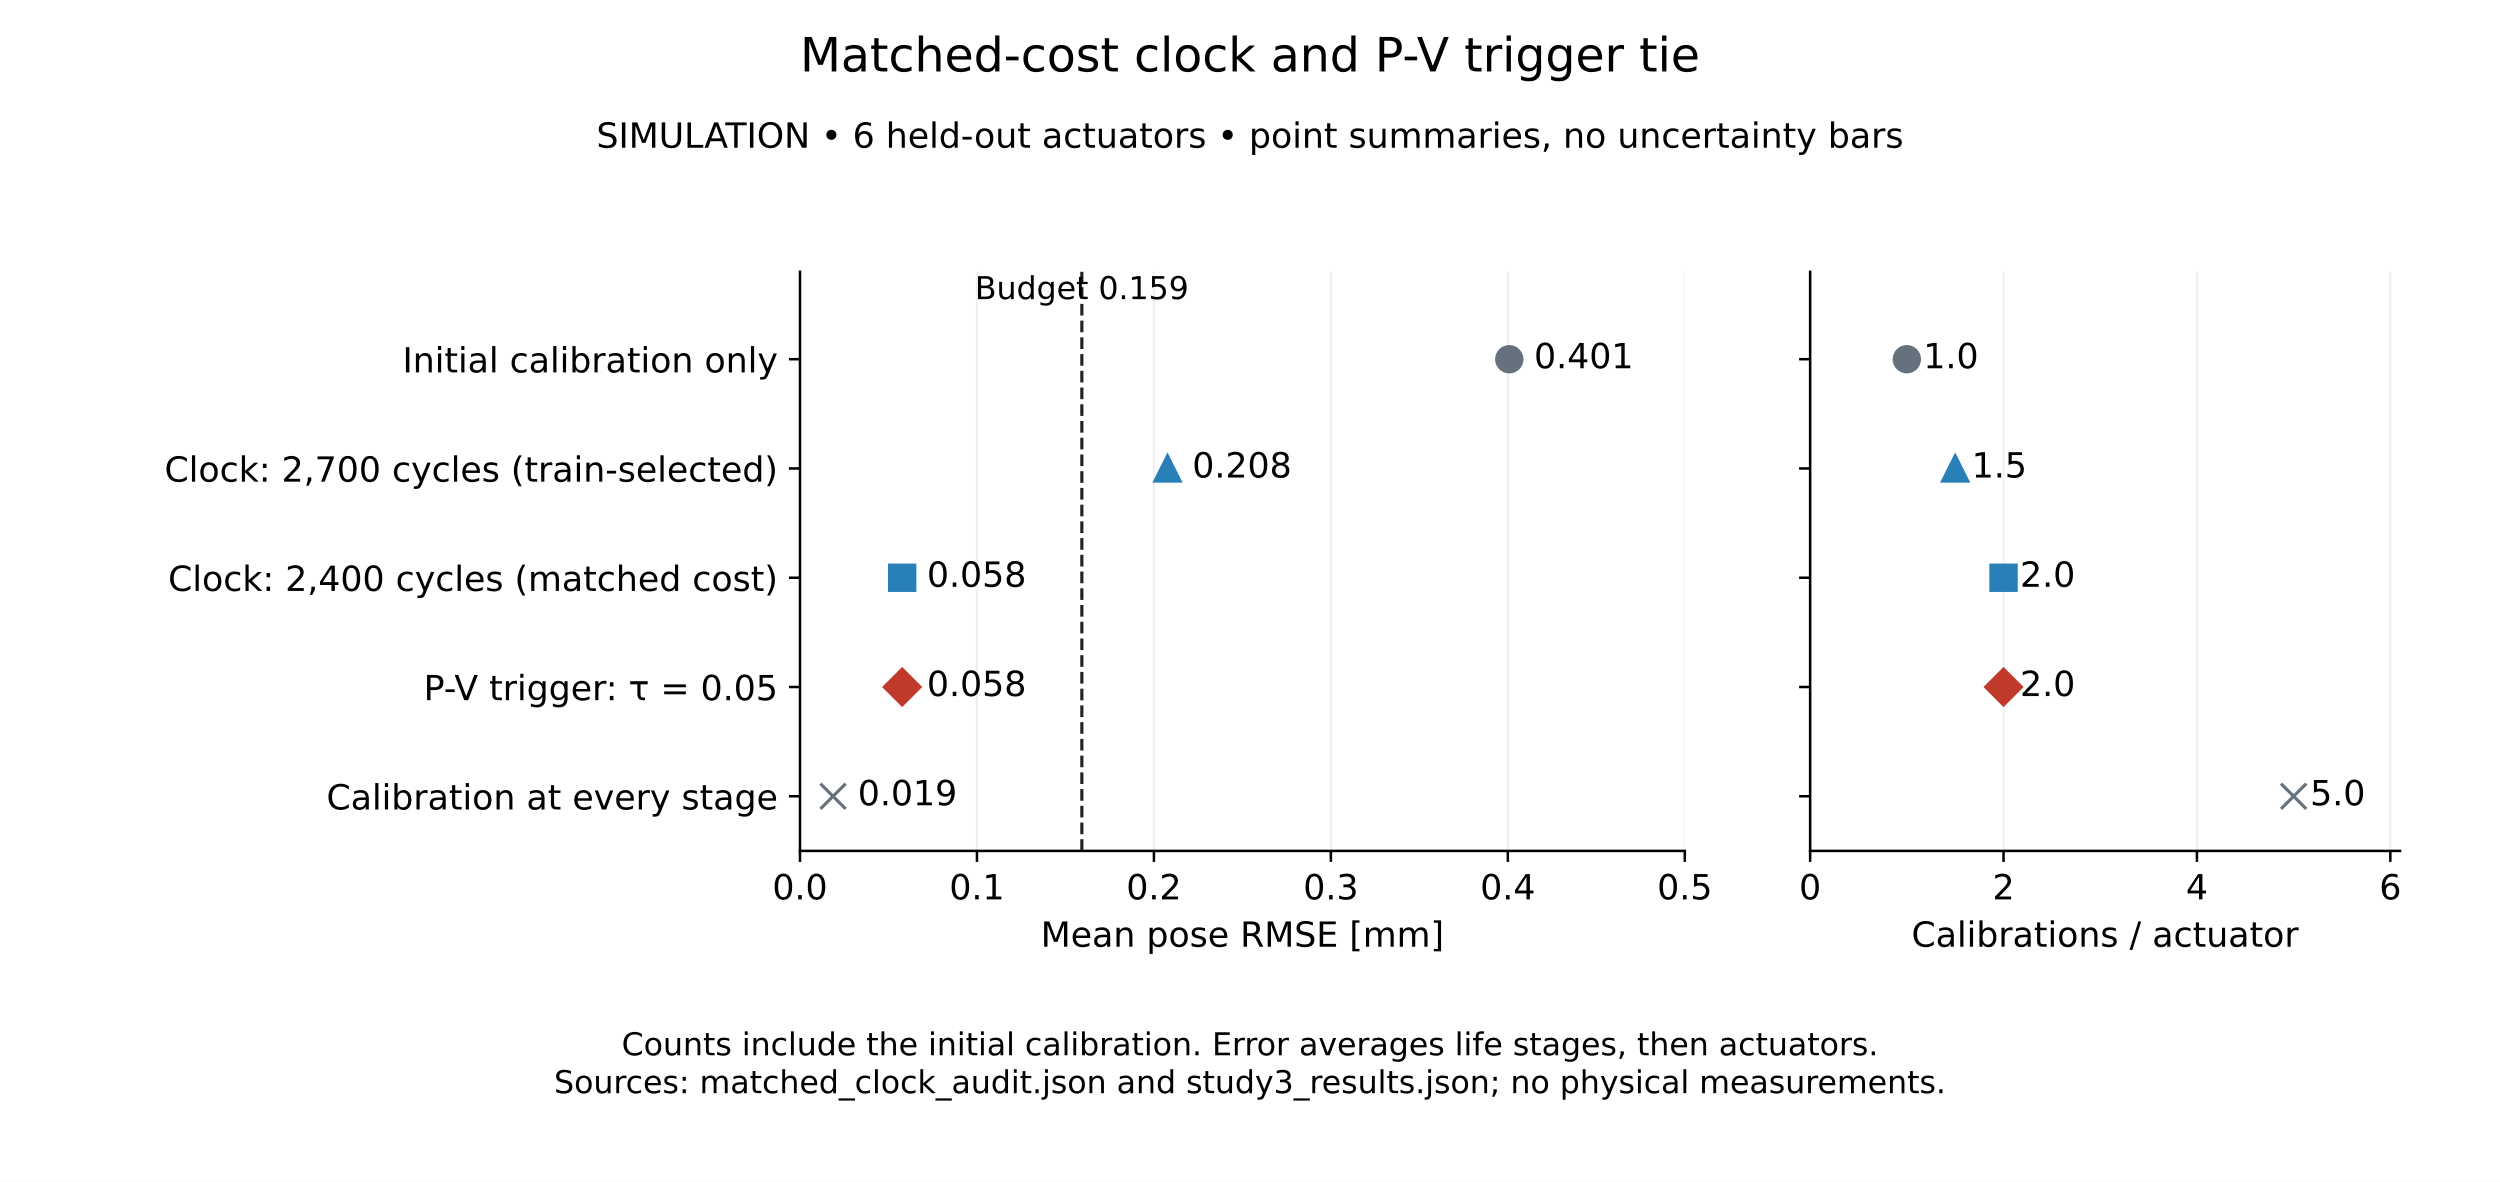
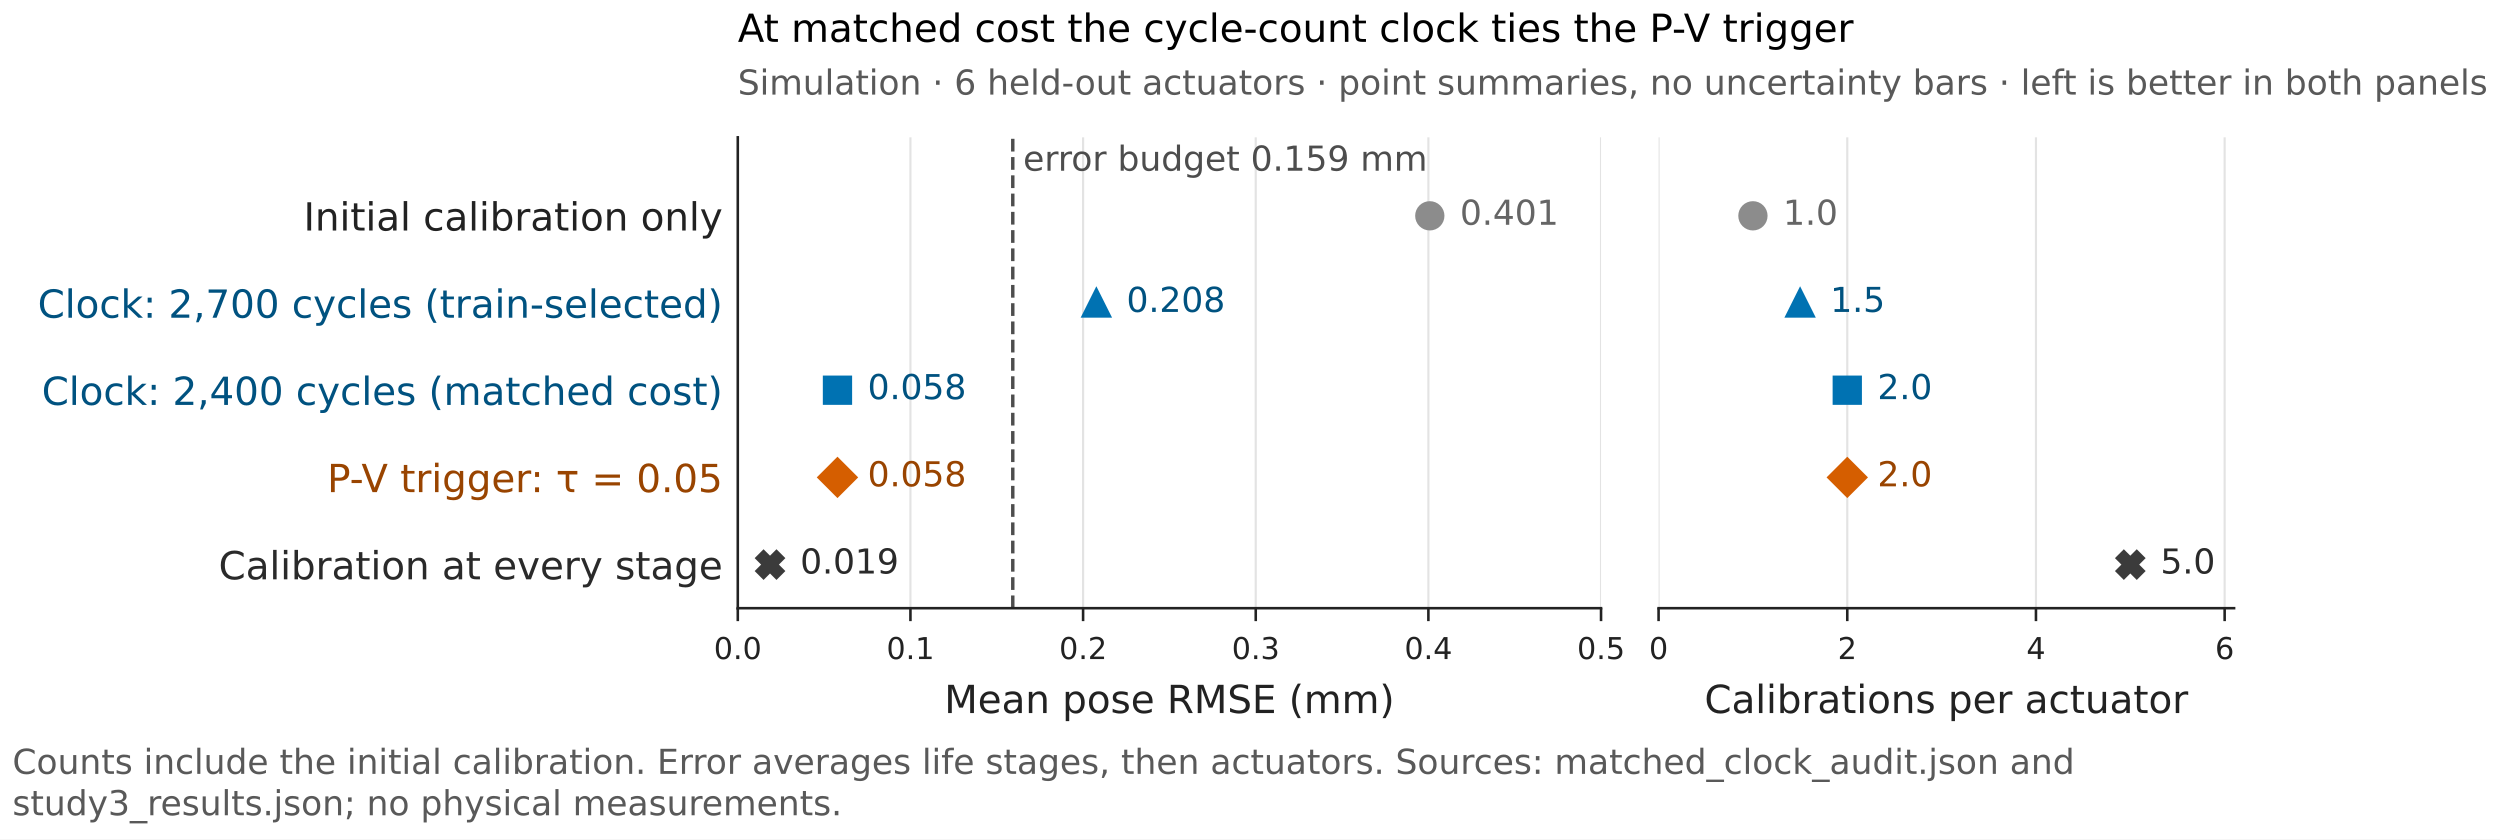
- <svg xmlns="http://www.w3.org/2000/svg" xmlns:xlink="http://www.w3.org/1999/xlink" width="792pt" height="374.4pt" viewBox="0 0 792 374.4" version="1.1">
+ <svg xmlns="http://www.w3.org/2000/svg" xmlns:xlink="http://www.w3.org/1999/xlink" width="580.315pt" height="194.843pt" viewBox="0 0 580.315 194.843" version="1.1">
  <defs>
    <style type="text/css">*{stroke-linejoin: round; stroke-linecap: butt}</style>
  </defs>
  <g id="figure_1">
    <g id="patch_1">
-       <path d="M 0 374.4 L 792 374.4 L 792 0 L 0 0 z " style="fill: #ffffff" />
+       <path d="M 0 194.843 L 580.315 194.843 L 580.315 0 L 0 0 z " style="fill: #ffffff" />
    </g>
    <g id="axes_1">
      <g id="patch_2">
-         <path d="M 253.44 269.568 L 533.742 269.568 L 533.742 86.112 L 253.44 86.112 z " style="fill: #ffffff" />
+         <path d="M 171.26 141.177 L 371.642 141.177 L 371.642 31.881 L 171.26 31.881 z " style="fill: #ffffff" />
      </g>
      <g id="matplotlib.axis_1">
        <g id="xtick_1">
          <g id="line2d_1">
-             <path d="M 253.44 269.568 L 253.44 86.112 " clip-path="url(#p15f707f9d6)" style="fill: none; stroke: #b0b0b0; stroke-opacity: 0.18; stroke-width: 0.7; stroke-linecap: square" />
+             <path d="M 171.26 141.177 L 171.26 31.881 " clip-path="url(#pade318979f)" style="fill: none; stroke: #e3e3e3; stroke-width: 0.5; stroke-linecap: square" />
          </g>
          <g id="line2d_2">
            <defs>
-               <path id="m551750b4f0" d="M 0 0 L 0 3.5 " style="stroke: #000000; stroke-width: 0.8" />
+               <path id="maa4e09d265" d="M 0 0 L 0 3 " style="stroke: #222222; stroke-width: 0.6" />
            </defs>
            <g>
-               <use xlink:href="#m551750b4f0" x="253.44" y="269.568" style="stroke: #000000; stroke-width: 0.8" />
+               <use xlink:href="#maa4e09d265" x="171.26" y="141.177" style="fill: #222222; stroke: #222222; stroke-width: 0.6" />
            </g>
          </g>
          <g id="text_1">
-             <text style="font-size: 11px; font-family: 'DejaVu Sans'; text-anchor: middle" x="253.44" y="284.925" transform="rotate(-0 253.44 284.9254)">0.0</text>
+             <text style="font-size: 7px; font-family: 'DejaVu Sans'; text-anchor: middle; fill: #222222" x="171.26" y="152.995" transform="rotate(-0 171.26 152.9951)">0.0</text>
          </g>
        </g>
        <g id="xtick_2">
          <g id="line2d_3">
-             <path d="M 309.5 269.568 L 309.5 86.112 " clip-path="url(#p15f707f9d6)" style="fill: none; stroke: #b0b0b0; stroke-opacity: 0.18; stroke-width: 0.7; stroke-linecap: square" />
+             <path d="M 211.336 141.177 L 211.336 31.881 " clip-path="url(#pade318979f)" style="fill: none; stroke: #e3e3e3; stroke-width: 0.5; stroke-linecap: square" />
          </g>
          <g id="line2d_4">
            <g>
-               <use xlink:href="#m551750b4f0" x="309.5" y="269.568" style="stroke: #000000; stroke-width: 0.8" />
+               <use xlink:href="#maa4e09d265" x="211.336" y="141.177" style="fill: #222222; stroke: #222222; stroke-width: 0.6" />
            </g>
          </g>
          <g id="text_2">
-             <text style="font-size: 11px; font-family: 'DejaVu Sans'; text-anchor: middle" x="309.5" y="284.925" transform="rotate(-0 309.5005 284.9254)">0.1</text>
+             <text style="font-size: 7px; font-family: 'DejaVu Sans'; text-anchor: middle; fill: #222222" x="211.336" y="152.995" transform="rotate(-0 211.3363 152.9951)">0.1</text>
          </g>
        </g>
        <g id="xtick_3">
          <g id="line2d_5">
-             <path d="M 365.561 269.568 L 365.561 86.112 " clip-path="url(#p15f707f9d6)" style="fill: none; stroke: #b0b0b0; stroke-opacity: 0.18; stroke-width: 0.7; stroke-linecap: square" />
+             <path d="M 251.413 141.177 L 251.413 31.881 " clip-path="url(#pade318979f)" style="fill: none; stroke: #e3e3e3; stroke-width: 0.5; stroke-linecap: square" />
          </g>
          <g id="line2d_6">
            <g>
-               <use xlink:href="#m551750b4f0" x="365.561" y="269.568" style="stroke: #000000; stroke-width: 0.8" />
+               <use xlink:href="#maa4e09d265" x="251.413" y="141.177" style="fill: #222222; stroke: #222222; stroke-width: 0.6" />
            </g>
          </g>
          <g id="text_3">
-             <text style="font-size: 11px; font-family: 'DejaVu Sans'; text-anchor: middle" x="365.561" y="284.925" transform="rotate(-0 365.5609 284.9254)">0.2</text>
+             <text style="font-size: 7px; font-family: 'DejaVu Sans'; text-anchor: middle; fill: #222222" x="251.413" y="152.995" transform="rotate(-0 251.4126 152.9951)">0.2</text>
          </g>
        </g>
        <g id="xtick_4">
          <g id="line2d_7">
-             <path d="M 421.621 269.568 L 421.621 86.112 " clip-path="url(#p15f707f9d6)" style="fill: none; stroke: #b0b0b0; stroke-opacity: 0.18; stroke-width: 0.7; stroke-linecap: square" />
+             <path d="M 291.489 141.177 L 291.489 31.881 " clip-path="url(#pade318979f)" style="fill: none; stroke: #e3e3e3; stroke-width: 0.5; stroke-linecap: square" />
          </g>
          <g id="line2d_8">
            <g>
-               <use xlink:href="#m551750b4f0" x="421.621" y="269.568" style="stroke: #000000; stroke-width: 0.8" />
+               <use xlink:href="#maa4e09d265" x="291.489" y="141.177" style="fill: #222222; stroke: #222222; stroke-width: 0.6" />
            </g>
          </g>
          <g id="text_4">
-             <text style="font-size: 11px; font-family: 'DejaVu Sans'; text-anchor: middle" x="421.621" y="284.925" transform="rotate(-0 421.6214 284.9254)">0.3</text>
+             <text style="font-size: 7px; font-family: 'DejaVu Sans'; text-anchor: middle; fill: #222222" x="291.489" y="152.995" transform="rotate(-0 291.4889 152.9951)">0.3</text>
          </g>
        </g>
        <g id="xtick_5">
          <g id="line2d_9">
-             <path d="M 477.682 269.568 L 477.682 86.112 " clip-path="url(#p15f707f9d6)" style="fill: none; stroke: #b0b0b0; stroke-opacity: 0.18; stroke-width: 0.7; stroke-linecap: square" />
+             <path d="M 331.565 141.177 L 331.565 31.881 " clip-path="url(#pade318979f)" style="fill: none; stroke: #e3e3e3; stroke-width: 0.5; stroke-linecap: square" />
          </g>
          <g id="line2d_10">
            <g>
-               <use xlink:href="#m551750b4f0" x="477.682" y="269.568" style="stroke: #000000; stroke-width: 0.8" />
+               <use xlink:href="#maa4e09d265" x="331.565" y="141.177" style="fill: #222222; stroke: #222222; stroke-width: 0.6" />
            </g>
          </g>
          <g id="text_5">
-             <text style="font-size: 11px; font-family: 'DejaVu Sans'; text-anchor: middle" x="477.682" y="284.925" transform="rotate(-0 477.6818 284.9254)">0.4</text>
+             <text style="font-size: 7px; font-family: 'DejaVu Sans'; text-anchor: middle; fill: #222222" x="331.565" y="152.995" transform="rotate(-0 331.5652 152.9951)">0.4</text>
          </g>
        </g>
        <g id="xtick_6">
          <g id="line2d_11">
-             <path d="M 533.742 269.568 L 533.742 86.112 " clip-path="url(#p15f707f9d6)" style="fill: none; stroke: #b0b0b0; stroke-opacity: 0.18; stroke-width: 0.7; stroke-linecap: square" />
+             <path d="M 371.642 141.177 L 371.642 31.881 " clip-path="url(#pade318979f)" style="fill: none; stroke: #e3e3e3; stroke-width: 0.5; stroke-linecap: square" />
          </g>
          <g id="line2d_12">
            <g>
-               <use xlink:href="#m551750b4f0" x="533.742" y="269.568" style="stroke: #000000; stroke-width: 0.8" />
+               <use xlink:href="#maa4e09d265" x="371.642" y="141.177" style="fill: #222222; stroke: #222222; stroke-width: 0.6" />
            </g>
          </g>
          <g id="text_6">
-             <text style="font-size: 11px; font-family: 'DejaVu Sans'; text-anchor: middle" x="533.742" y="284.925" transform="rotate(-0 533.7423 284.9254)">0.5</text>
+             <text style="font-size: 7px; font-family: 'DejaVu Sans'; text-anchor: middle; fill: #222222" x="371.642" y="152.995" transform="rotate(-0 371.6415 152.9951)">0.5</text>
          </g>
        </g>
        <g id="text_7">
-           <text style="font-size: 11px; font-family: 'DejaVu Sans'; text-anchor: middle" x="393.591" y="299.926" transform="rotate(-0 393.5912 299.9263)">Mean pose RMSE [mm]</text>
+           <text style="font-size: 9px; font-family: 'DejaVu Sans'; text-anchor: middle; fill: #222222" x="271.451" y="165.515" transform="rotate(-0 271.4508 165.5146)">Mean pose RMSE (mm)</text>
        </g>
      </g>
      <g id="matplotlib.axis_2">
        <g id="ytick_1">
-           <g id="line2d_13">
-             <defs>
-               <path id="m89f3c904e7" d="M 0 0 L -3.5 0 " style="stroke: #000000; stroke-width: 0.8" />
-             </defs>
-             <g>
-               <use xlink:href="#m89f3c904e7" x="253.44" y="113.803" style="stroke: #000000; stroke-width: 0.8" />
-             </g>
-           </g>
+           <g id="line2d_13" />
          <g id="text_8">
-             <text style="font-size: 11px; font-family: 'DejaVu Sans'; text-anchor: end" x="246.44" y="117.983" transform="rotate(-0 246.44 117.9826)">Initial calibration only</text>
+             <text style="font-size: 9px; font-family: 'DejaVu Sans'; text-anchor: end; fill: #222222" x="167.76" y="53.516" transform="rotate(-0 167.76 53.516)">Initial calibration only</text>
          </g>
        </g>
        <g id="ytick_2">
-           <g id="line2d_14">
-             <g>
-               <use xlink:href="#m89f3c904e7" x="253.44" y="148.418" style="stroke: #000000; stroke-width: 0.8" />
-             </g>
-           </g>
+           <g id="line2d_14" />
          <g id="text_9">
-             <text style="font-size: 11px; font-family: 'DejaVu Sans'; text-anchor: end" x="246.44" y="152.597" transform="rotate(-0 246.44 152.597)">Clock: 2,700 cycles (train-selected)</text>
+             <text style="font-size: 9px; font-family: 'DejaVu Sans'; text-anchor: end; fill: #005280" x="167.76" y="73.756" transform="rotate(-0 167.76 73.756)">Clock: 2,700 cycles (train-selected)</text>
          </g>
        </g>
        <g id="ytick_3">
-           <g id="line2d_15">
-             <g>
-               <use xlink:href="#m89f3c904e7" x="253.44" y="183.032" style="stroke: #000000; stroke-width: 0.8" />
-             </g>
-           </g>
+           <g id="line2d_15" />
          <g id="text_10">
-             <text style="font-size: 11px; font-family: 'DejaVu Sans'; text-anchor: end" x="246.44" y="187.211" transform="rotate(-0 246.44 187.2113)">Clock: 2,400 cycles (matched cost)</text>
+             <text style="font-size: 9px; font-family: 'DejaVu Sans'; text-anchor: end; fill: #005280" x="167.76" y="93.996" transform="rotate(-0 167.76 93.996)">Clock: 2,400 cycles (matched cost)</text>
          </g>
        </g>
        <g id="ytick_4">
-           <g id="line2d_16">
-             <g>
-               <use xlink:href="#m89f3c904e7" x="253.44" y="217.646" style="stroke: #000000; stroke-width: 0.8" />
-             </g>
-           </g>
+           <g id="line2d_16" />
          <g id="text_11">
-             <text style="font-size: 11px; font-family: 'DejaVu Sans'; text-anchor: end" x="246.44" y="221.826" transform="rotate(-0 246.44 221.8256)">P-V trigger: τ = 0.05</text>
+             <text style="font-size: 9px; font-family: 'DejaVu Sans'; text-anchor: end; fill: #994400" x="167.76" y="114.236" transform="rotate(-0 167.76 114.236)">P-V trigger: τ = 0.05</text>
          </g>
        </g>
        <g id="ytick_5">
-           <g id="line2d_17">
-             <g>
-               <use xlink:href="#m89f3c904e7" x="253.44" y="252.261" style="stroke: #000000; stroke-width: 0.8" />
-             </g>
-           </g>
+           <g id="line2d_17" />
          <g id="text_12">
-             <text style="font-size: 11px; font-family: 'DejaVu Sans'; text-anchor: end" x="246.44" y="256.44" transform="rotate(-0 246.44 256.44)">Calibration at every stage</text>
+             <text style="font-size: 9px; font-family: 'DejaVu Sans'; text-anchor: end; fill: #2a2a2a" x="167.76" y="134.476" transform="rotate(-0 167.76 134.476)">Calibration at every stage</text>
          </g>
        </g>
      </g>
      <g id="line2d_18">
        <defs>
-           <path id="md3d5a94eb1" d="M 0 4 C 1.061 4 2.078 3.579 2.828 2.828 C 3.579 2.078 4 1.061 4 0 C 4 -1.061 3.579 -2.078 2.828 -2.828 C 2.078 -3.579 1.061 -4 0 -4 C -1.061 -4 -2.078 -3.579 -2.828 -2.828 C -3.579 -2.078 -4 -1.061 -4 0 C -4 1.061 -3.579 2.078 -2.828 2.828 C -2.078 3.579 -1.061 4 0 4 z " style="stroke: #66717e" />
-         </defs>
-         <g clip-path="url(#p15f707f9d6)">
-           <use xlink:href="#md3d5a94eb1" x="478.142" y="113.803" style="fill: #66717e; stroke: #66717e" />
+           <path id="ma3d4f9df29" d="M 0 3 C 0.796 3 1.559 2.684 2.121 2.121 C 2.684 1.559 3 0.796 3 0 C 3 -0.796 2.684 -1.559 2.121 -2.121 C 1.559 -2.684 0.796 -3 0 -3 C -0.796 -3 -1.559 -2.684 -2.121 -2.121 C -2.684 -1.559 -3 -0.796 -3 0 C -3 0.796 -2.684 1.559 -2.121 2.121 C -1.559 2.684 -0.796 3 0 3 z " style="stroke: #8c8c8c; stroke-width: 0.8" />
+         </defs>
+         <g clip-path="url(#pade318979f)">
+           <use xlink:href="#ma3d4f9df29" x="331.894" y="50.097" style="fill: #8c8c8c; stroke: #8c8c8c; stroke-width: 0.8" />
        </g>
      </g>
      <g id="line2d_19">
        <defs>
-           <path id="m0267bc4503" d="M 0 -4 L -4 4 L 4 4 z " style="stroke: #2980b9; stroke-linejoin: miter" />
-         </defs>
-         <g clip-path="url(#p15f707f9d6)">
-           <use xlink:href="#m0267bc4503" x="369.869" y="148.418" style="fill: #2980b9; stroke: #2980b9; stroke-linejoin: miter" />
+           <path id="m828a2f0c5d" d="M 0 -3 L -3 3 L 3 3 z " style="stroke: #0072b2; stroke-width: 0.8; stroke-linejoin: miter" />
+         </defs>
+         <g clip-path="url(#pade318979f)">
+           <use xlink:href="#m828a2f0c5d" x="254.493" y="70.337" style="fill: #0072b2; stroke: #0072b2; stroke-width: 0.8; stroke-linejoin: miter" />
        </g>
      </g>
      <g id="line2d_20">
        <defs>
-           <path id="m1828c69695" d="M -4 4 L 4 4 L 4 -4 L -4 -4 z " style="stroke: #2980b9; stroke-linejoin: miter" />
-         </defs>
-         <g clip-path="url(#p15f707f9d6)">
-           <use xlink:href="#m1828c69695" x="285.807" y="183.032" style="fill: #2980b9; stroke: #2980b9; stroke-linejoin: miter" />
+           <path id="m74d1409322" d="M -3 3 L 3 3 L 3 -3 L -3 -3 z " style="stroke: #0072b2; stroke-width: 0.8; stroke-linejoin: miter" />
+         </defs>
+         <g clip-path="url(#pade318979f)">
+           <use xlink:href="#m74d1409322" x="194.399" y="90.577" style="fill: #0072b2; stroke: #0072b2; stroke-width: 0.8; stroke-linejoin: miter" />
        </g>
      </g>
      <g id="line2d_21">
        <defs>
-           <path id="mae90356474" d="M -0 5.657 L 5.657 0 L 0 -5.657 L -5.657 -0 z " style="stroke: #c0392b; stroke-linejoin: miter" />
-         </defs>
-         <g clip-path="url(#p15f707f9d6)">
-           <use xlink:href="#mae90356474" x="285.807" y="217.646" style="fill: #c0392b; stroke: #c0392b; stroke-linejoin: miter" />
+           <path id="m095ba542c6" d="M -0 4.243 L 4.243 0 L 0 -4.243 L -4.243 -0 z " style="stroke: #d55e00; stroke-width: 0.8; stroke-linejoin: miter" />
+         </defs>
+         <g clip-path="url(#pade318979f)">
+           <use xlink:href="#m095ba542c6" x="194.399" y="110.817" style="fill: #d55e00; stroke: #d55e00; stroke-width: 0.8; stroke-linejoin: miter" />
        </g>
      </g>
      <g id="line2d_22">
        <defs>
-           <path id="mb5714f8c94" d="M -4 4 L 4 -4 M -4 -4 L 4 4 " style="stroke: #66717e" />
-         </defs>
-         <g clip-path="url(#p15f707f9d6)">
-           <use xlink:href="#mb5714f8c94" x="263.906" y="252.261" style="fill: #66717e; stroke: #66717e" />
+           <path id="mba7fba3cf5" d="M -1.5 3 L 0 1.5 L 1.5 3 L 3 1.5 L 1.5 0 L 3 -1.5 L 1.5 -3 L 0 -1.5 L -1.5 -3 L -3 -1.5 L -1.5 0 L -3 1.5 z " style="stroke: #3b3b3b; stroke-width: 0.8; stroke-linejoin: miter" />
+         </defs>
+         <g clip-path="url(#pade318979f)">
+           <use xlink:href="#mba7fba3cf5" x="178.742" y="131.057" style="fill: #3b3b3b; stroke: #3b3b3b; stroke-width: 0.8; stroke-linejoin: miter" />
        </g>
      </g>
      <g id="line2d_23">
-         <path d="M 342.729 269.568 L 342.729 86.112 " clip-path="url(#p15f707f9d6)" style="fill: none; stroke-dasharray: 3.7,1.6; stroke-dashoffset: 0; stroke: #222222" />
+         <path d="M 235.091 141.177 L 235.091 31.881 " clip-path="url(#pade318979f)" style="fill: none; stroke-dasharray: 2.96,1.28; stroke-dashoffset: 0; stroke: #4d4d4d; stroke-width: 0.8" />
      </g>
      <g id="patch_3">
-         <path d="M 253.44 269.568 L 253.44 86.112 " style="fill: none; stroke: #000000; stroke-width: 0.8; stroke-linejoin: miter; stroke-linecap: square" />
+         <path d="M 171.26 141.177 L 171.26 31.881 " style="fill: none; stroke: #222222; stroke-width: 0.6; stroke-linejoin: miter; stroke-linecap: square" />
      </g>
      <g id="patch_4">
-         <path d="M 253.44 269.568 L 533.742 269.568 " style="fill: none; stroke: #000000; stroke-width: 0.8; stroke-linejoin: miter; stroke-linecap: square" />
+         <path d="M 171.26 141.177 L 371.642 141.177 " style="fill: none; stroke: #222222; stroke-width: 0.6; stroke-linejoin: miter; stroke-linecap: square" />
      </g>
      <g id="text_13">
-         <text style="font-size: 11px; font-family: 'DejaVu Sans'; text-anchor: start" x="485.99" y="116.661" transform="rotate(-0 485.9903 116.6609)">0.401</text>
+         <text style="font-size: 8px; font-family: 'DejaVu Sans'; text-anchor: start; fill: #656565" x="338.894" y="52.175" transform="rotate(-0 338.894 52.17483)">0.401</text>
      </g>
      <g id="text_14">
-         <text style="font-size: 11px; font-family: 'DejaVu Sans'; text-anchor: start" x="377.718" y="151.275" transform="rotate(-0 377.7178 151.2752)">0.208</text>
+         <text style="font-size: 8px; font-family: 'DejaVu Sans'; text-anchor: start; fill: #005280" x="261.493" y="72.415" transform="rotate(-0 261.4926 72.41483)">0.208</text>
      </g>
      <g id="text_15">
-         <text style="font-size: 11px; font-family: 'DejaVu Sans'; text-anchor: start" x="293.656" y="185.89" transform="rotate(-0 293.6558 185.8896)">0.058</text>
+         <text style="font-size: 8px; font-family: 'DejaVu Sans'; text-anchor: start; fill: #005280" x="201.399" y="92.655" transform="rotate(-0 201.3987 92.65483)">0.058</text>
      </g>
      <g id="text_16">
-         <text style="font-size: 11px; font-family: 'DejaVu Sans'; text-anchor: start" x="293.656" y="220.504" transform="rotate(-0 293.6558 220.5039)">0.058</text>
+         <text style="font-size: 8px; font-family: 'DejaVu Sans'; text-anchor: start; fill: #994400" x="201.399" y="112.895" transform="rotate(-0 201.3987 112.8948)">0.058</text>
      </g>
      <g id="text_17">
-         <text style="font-size: 11px; font-family: 'DejaVu Sans'; text-anchor: start" x="271.755" y="255.118" transform="rotate(-0 271.7549 255.1183)">0.019</text>
+         <text style="font-size: 8px; font-family: 'DejaVu Sans'; text-anchor: start; fill: #2a2a2a" x="185.742" y="133.135" transform="rotate(-0 185.7422 133.1348)">0.019</text>
      </g>
      <g id="text_18">
-         <text style="font-size: 10px; font-family: 'DejaVu Sans'; text-anchor: middle" x="342.729" y="94.766" transform="rotate(-0 342.7289 94.76559)">Budget 0.159</text>
+         <text style="font-size: 8px; font-family: 'DejaVu Sans'; text-anchor: start; fill: #4d4d4d" x="237.495" y="39.626" transform="rotate(-0 237.4951 39.62634)">error budget 0.159 mm</text>
      </g>
    </g>
    <g id="axes_2">
      <g id="patch_5">
-         <path d="M 573.452 269.568 L 760.32 269.568 L 760.32 86.112 L 573.452 86.112 z " style="fill: #ffffff" />
+         <path d="M 385 141.177 L 518.588 141.177 L 518.588 31.881 L 385 31.881 z " style="fill: #ffffff" />
      </g>
      <g id="matplotlib.axis_3">
        <g id="xtick_7">
          <g id="line2d_24">
-             <path d="M 573.452 269.568 L 573.452 86.112 " clip-path="url(#p70d7e36d56)" style="fill: none; stroke: #b0b0b0; stroke-opacity: 0.18; stroke-width: 0.7; stroke-linecap: square" />
+             <path d="M 385 141.177 L 385 31.881 " clip-path="url(#pca5d24c319)" style="fill: none; stroke: #e3e3e3; stroke-width: 0.5; stroke-linecap: square" />
          </g>
          <g id="line2d_25">
            <g>
-               <use xlink:href="#m551750b4f0" x="573.452" y="269.568" style="stroke: #000000; stroke-width: 0.8" />
+               <use xlink:href="#maa4e09d265" x="385" y="141.177" style="fill: #222222; stroke: #222222; stroke-width: 0.6" />
            </g>
          </g>
          <g id="text_19">
-             <text style="font-size: 11px; font-family: 'DejaVu Sans'; text-anchor: middle" x="573.452" y="284.925" transform="rotate(-0 573.4518 284.9254)">0</text>
+             <text style="font-size: 7px; font-family: 'DejaVu Sans'; text-anchor: middle; fill: #222222" x="385" y="152.995" transform="rotate(-0 385.0003 152.9951)">0</text>
          </g>
        </g>
        <g id="xtick_8">
          <g id="line2d_26">
-             <path d="M 634.72 269.568 L 634.72 86.112 " clip-path="url(#p70d7e36d56)" style="fill: none; stroke: #b0b0b0; stroke-opacity: 0.18; stroke-width: 0.7; stroke-linecap: square" />
+             <path d="M 428.8 141.177 L 428.8 31.881 " clip-path="url(#pca5d24c319)" style="fill: none; stroke: #e3e3e3; stroke-width: 0.5; stroke-linecap: square" />
          </g>
          <g id="line2d_27">
            <g>
-               <use xlink:href="#m551750b4f0" x="634.72" y="269.568" style="stroke: #000000; stroke-width: 0.8" />
+               <use xlink:href="#maa4e09d265" x="428.8" y="141.177" style="fill: #222222; stroke: #222222; stroke-width: 0.6" />
            </g>
          </g>
          <g id="text_20">
-             <text style="font-size: 11px; font-family: 'DejaVu Sans'; text-anchor: middle" x="634.72" y="284.925" transform="rotate(-0 634.7201 284.9254)">2</text>
+             <text style="font-size: 7px; font-family: 'DejaVu Sans'; text-anchor: middle; fill: #222222" x="428.8" y="152.995" transform="rotate(-0 428.7996 152.9951)">2</text>
          </g>
        </g>
        <g id="xtick_9">
          <g id="line2d_28">
-             <path d="M 695.988 269.568 L 695.988 86.112 " clip-path="url(#p70d7e36d56)" style="fill: none; stroke: #b0b0b0; stroke-opacity: 0.18; stroke-width: 0.7; stroke-linecap: square" />
+             <path d="M 472.599 141.177 L 472.599 31.881 " clip-path="url(#pca5d24c319)" style="fill: none; stroke: #e3e3e3; stroke-width: 0.5; stroke-linecap: square" />
          </g>
          <g id="line2d_29">
            <g>
-               <use xlink:href="#m551750b4f0" x="695.988" y="269.568" style="stroke: #000000; stroke-width: 0.8" />
+               <use xlink:href="#maa4e09d265" x="472.599" y="141.177" style="fill: #222222; stroke: #222222; stroke-width: 0.6" />
            </g>
          </g>
          <g id="text_21">
-             <text style="font-size: 11px; font-family: 'DejaVu Sans'; text-anchor: middle" x="695.988" y="284.925" transform="rotate(-0 695.9883 284.9254)">4</text>
+             <text style="font-size: 7px; font-family: 'DejaVu Sans'; text-anchor: middle; fill: #222222" x="472.599" y="152.995" transform="rotate(-0 472.5988 152.9951)">4</text>
          </g>
        </g>
        <g id="xtick_10">
          <g id="line2d_30">
-             <path d="M 757.257 269.568 L 757.257 86.112 " clip-path="url(#p70d7e36d56)" style="fill: none; stroke: #b0b0b0; stroke-opacity: 0.18; stroke-width: 0.7; stroke-linecap: square" />
+             <path d="M 516.398 141.177 L 516.398 31.881 " clip-path="url(#pca5d24c319)" style="fill: none; stroke: #e3e3e3; stroke-width: 0.5; stroke-linecap: square" />
          </g>
          <g id="line2d_31">
            <g>
-               <use xlink:href="#m551750b4f0" x="757.257" y="269.568" style="stroke: #000000; stroke-width: 0.8" />
+               <use xlink:href="#maa4e09d265" x="516.398" y="141.177" style="fill: #222222; stroke: #222222; stroke-width: 0.6" />
            </g>
          </g>
          <g id="text_22">
-             <text style="font-size: 11px; font-family: 'DejaVu Sans'; text-anchor: middle" x="757.257" y="284.925" transform="rotate(-0 757.2566 284.9254)">6</text>
+             <text style="font-size: 7px; font-family: 'DejaVu Sans'; text-anchor: middle; fill: #222222" x="516.398" y="152.995" transform="rotate(-0 516.398 152.9951)">6</text>
          </g>
        </g>
        <g id="text_23">
-           <text style="font-size: 11px; font-family: 'DejaVu Sans'; text-anchor: middle" x="666.886" y="299.926" transform="rotate(-0 666.8859 299.9263)">Calibrations / actuator</text>
+           <text style="font-size: 9px; font-family: 'DejaVu Sans'; text-anchor: middle; fill: #222222" x="451.794" y="165.515" transform="rotate(-0 451.7942 165.5153)">Calibrations per actuator</text>
        </g>
      </g>
      <g id="matplotlib.axis_4">
        <g id="ytick_6">
-           <g id="line2d_32">
-             <g>
-               <use xlink:href="#m89f3c904e7" x="573.452" y="113.803" style="stroke: #000000; stroke-width: 0.8" />
-             </g>
-           </g>
+           <g id="line2d_32" />
        </g>
        <g id="ytick_7">
-           <g id="line2d_33">
-             <g>
-               <use xlink:href="#m89f3c904e7" x="573.452" y="148.418" style="stroke: #000000; stroke-width: 0.8" />
-             </g>
-           </g>
+           <g id="line2d_33" />
        </g>
        <g id="ytick_8">
-           <g id="line2d_34">
-             <g>
-               <use xlink:href="#m89f3c904e7" x="573.452" y="183.032" style="stroke: #000000; stroke-width: 0.8" />
-             </g>
-           </g>
+           <g id="line2d_34" />
        </g>
        <g id="ytick_9">
-           <g id="line2d_35">
-             <g>
-               <use xlink:href="#m89f3c904e7" x="573.452" y="217.646" style="stroke: #000000; stroke-width: 0.8" />
-             </g>
-           </g>
+           <g id="line2d_35" />
        </g>
        <g id="ytick_10">
-           <g id="line2d_36">
-             <g>
-               <use xlink:href="#m89f3c904e7" x="573.452" y="252.261" style="stroke: #000000; stroke-width: 0.8" />
-             </g>
-           </g>
+           <g id="line2d_36" />
        </g>
      </g>
      <g id="line2d_37">
-         <g clip-path="url(#p70d7e36d56)">
-           <use xlink:href="#md3d5a94eb1" x="604.086" y="113.803" style="fill: #66717e; stroke: #66717e" />
+         <g clip-path="url(#pca5d24c319)">
+           <use xlink:href="#ma3d4f9df29" x="406.9" y="50.097" style="fill: #8c8c8c; stroke: #8c8c8c; stroke-width: 0.8" />
        </g>
      </g>
      <g id="line2d_38">
-         <g clip-path="url(#p70d7e36d56)">
-           <use xlink:href="#m0267bc4503" x="619.403" y="148.418" style="fill: #2980b9; stroke: #2980b9; stroke-linejoin: miter" />
+         <g clip-path="url(#pca5d24c319)">
+           <use xlink:href="#m828a2f0c5d" x="417.85" y="70.337" style="fill: #0072b2; stroke: #0072b2; stroke-width: 0.8; stroke-linejoin: miter" />
        </g>
      </g>
      <g id="line2d_39">
-         <g clip-path="url(#p70d7e36d56)">
-           <use xlink:href="#m1828c69695" x="634.72" y="183.032" style="fill: #2980b9; stroke: #2980b9; stroke-linejoin: miter" />
+         <g clip-path="url(#pca5d24c319)">
+           <use xlink:href="#m74d1409322" x="428.8" y="90.577" style="fill: #0072b2; stroke: #0072b2; stroke-width: 0.8; stroke-linejoin: miter" />
        </g>
      </g>
      <g id="line2d_40">
-         <g clip-path="url(#p70d7e36d56)">
-           <use xlink:href="#mae90356474" x="634.72" y="217.646" style="fill: #c0392b; stroke: #c0392b; stroke-linejoin: miter" />
+         <g clip-path="url(#pca5d24c319)">
+           <use xlink:href="#m095ba542c6" x="428.8" y="110.817" style="fill: #d55e00; stroke: #d55e00; stroke-width: 0.8; stroke-linejoin: miter" />
        </g>
      </g>
      <g id="line2d_41">
-         <g clip-path="url(#p70d7e36d56)">
-           <use xlink:href="#mb5714f8c94" x="726.622" y="252.261" style="fill: #66717e; stroke: #66717e" />
+         <g clip-path="url(#pca5d24c319)">
+           <use xlink:href="#mba7fba3cf5" x="494.498" y="131.057" style="fill: #3b3b3b; stroke: #3b3b3b; stroke-width: 0.8; stroke-linejoin: miter" />
        </g>
      </g>
      <g id="patch_6">
-         <path d="M 573.452 269.568 L 573.452 86.112 " style="fill: none; stroke: #000000; stroke-width: 0.8; stroke-linejoin: miter; stroke-linecap: square" />
-       </g>
-       <g id="patch_7">
-         <path d="M 573.452 269.568 L 760.32 269.568 " style="fill: none; stroke: #000000; stroke-width: 0.8; stroke-linejoin: miter; stroke-linecap: square" />
+         <path d="M 385 141.177 L 518.588 141.177 " style="fill: none; stroke: #222222; stroke-width: 0.6; stroke-linejoin: miter; stroke-linecap: square" />
      </g>
      <g id="text_24">
-         <text style="font-size: 11px; font-family: 'DejaVu Sans'; text-anchor: start" x="609.318" y="116.661" transform="rotate(-0 609.3182 116.6609)">1.0</text>
+         <text style="font-size: 8px; font-family: 'DejaVu Sans'; text-anchor: start; fill: #656565" x="413.9" y="52.175" transform="rotate(-0 413.8999 52.17483)">1.0</text>
      </g>
      <g id="text_25">
-         <text style="font-size: 11px; font-family: 'DejaVu Sans'; text-anchor: start" x="624.635" y="151.275" transform="rotate(-0 624.6353 151.2752)">1.5</text>
+         <text style="font-size: 8px; font-family: 'DejaVu Sans'; text-anchor: start; fill: #005280" x="424.85" y="72.415" transform="rotate(-0 424.8497 72.41483)">1.5</text>
      </g>
      <g id="text_26">
-         <text style="font-size: 11px; font-family: 'DejaVu Sans'; text-anchor: start" x="639.952" y="185.89" transform="rotate(-0 639.9524 185.8896)">2.0</text>
+         <text style="font-size: 8px; font-family: 'DejaVu Sans'; text-anchor: start; fill: #005280" x="435.8" y="92.655" transform="rotate(-0 435.7996 92.65483)">2.0</text>
      </g>
      <g id="text_27">
-         <text style="font-size: 11px; font-family: 'DejaVu Sans'; text-anchor: start" x="639.952" y="220.504" transform="rotate(-0 639.9524 220.5039)">2.0</text>
+         <text style="font-size: 8px; font-family: 'DejaVu Sans'; text-anchor: start; fill: #994400" x="435.8" y="112.895" transform="rotate(-0 435.7996 112.8948)">2.0</text>
      </g>
      <g id="text_28">
-         <text style="font-size: 11px; font-family: 'DejaVu Sans'; text-anchor: start" x="731.855" y="255.118" transform="rotate(-0 731.8548 255.1183)">5.0</text>
+         <text style="font-size: 8px; font-family: 'DejaVu Sans'; text-anchor: start; fill: #2a2a2a" x="501.498" y="133.135" transform="rotate(-0 501.4984 133.1348)">5.0</text>
      </g>
    </g>
    <g id="text_29">
-       <text style="font-size: 15px; font-family: 'DejaVu Sans'; text-anchor: middle" x="396" y="22.63" transform="rotate(-0 396 22.62966)">Matched-cost clock and P-V trigger tie</text>
+       <text style="font-size: 8px; font-family: 'DejaVu Sans'; text-anchor: start; fill: #595959" x="171.26" y="21.959" transform="rotate(-0 171.26 21.95883)">Simulation · 6 held-out actuators · point summaries, no uncertainty bars · left is better in both panels</text>
    </g>
    <g id="text_30">
-       <text style="font-size: 11px; font-family: 'DejaVu Sans'; text-anchor: middle" x="396" y="46.8" transform="rotate(-0 396 46.8)">SIMULATION • 6 held-out actuators • point summaries, no uncertainty bars</text>
+       <text style="font-size: 9px; font-family: 'DejaVu Sans'; text-anchor: start" x="171.26" y="9.719" transform="rotate(-0 171.26 9.718594)">At matched cost the cycle-count clock ties the P-V trigger</text>
    </g>
    <g id="text_31">
-       <text style="font-size: 10px; font-family: 'DejaVu Sans'" transform="translate(196.9344 334.3173)">Counts include the initial calibration. Error averages life stages, then actuators.</text>
-       <text style="font-size: 10px; font-family: 'DejaVu Sans'" transform="translate(175.5281 346.32)">Sources: matched_clock_audit.json and study3_results.json; no physical measurements.</text>
+       <text style="font-size: 8px; font-family: 'DejaVu Sans'; fill: #595959" transform="translate(2.88 179.6383)">Counts include the initial calibration. Error averages life stages, then actuators. Sources: matched_clock_audit.json and</text>
+       <text style="font-size: 8px; font-family: 'DejaVu Sans'; fill: #595959" transform="translate(2.88 189.2405)">study3_results.json; no physical measurements.</text>
    </g>
  </g>
  <defs>
-     <clipPath id="p15f707f9d6">
-       <rect x="253.44" y="86.112" width="280.302" height="183.456" />
+     <clipPath id="pade318979f">
+       <rect x="171.26" y="31.881" width="200.382" height="109.296" />
    </clipPath>
-     <clipPath id="p70d7e36d56">
-       <rect x="573.452" y="86.112" width="186.868" height="183.456" />
+     <clipPath id="pca5d24c319">
+       <rect x="385" y="31.881" width="133.588" height="109.296" />
    </clipPath>
  </defs>
</svg>
